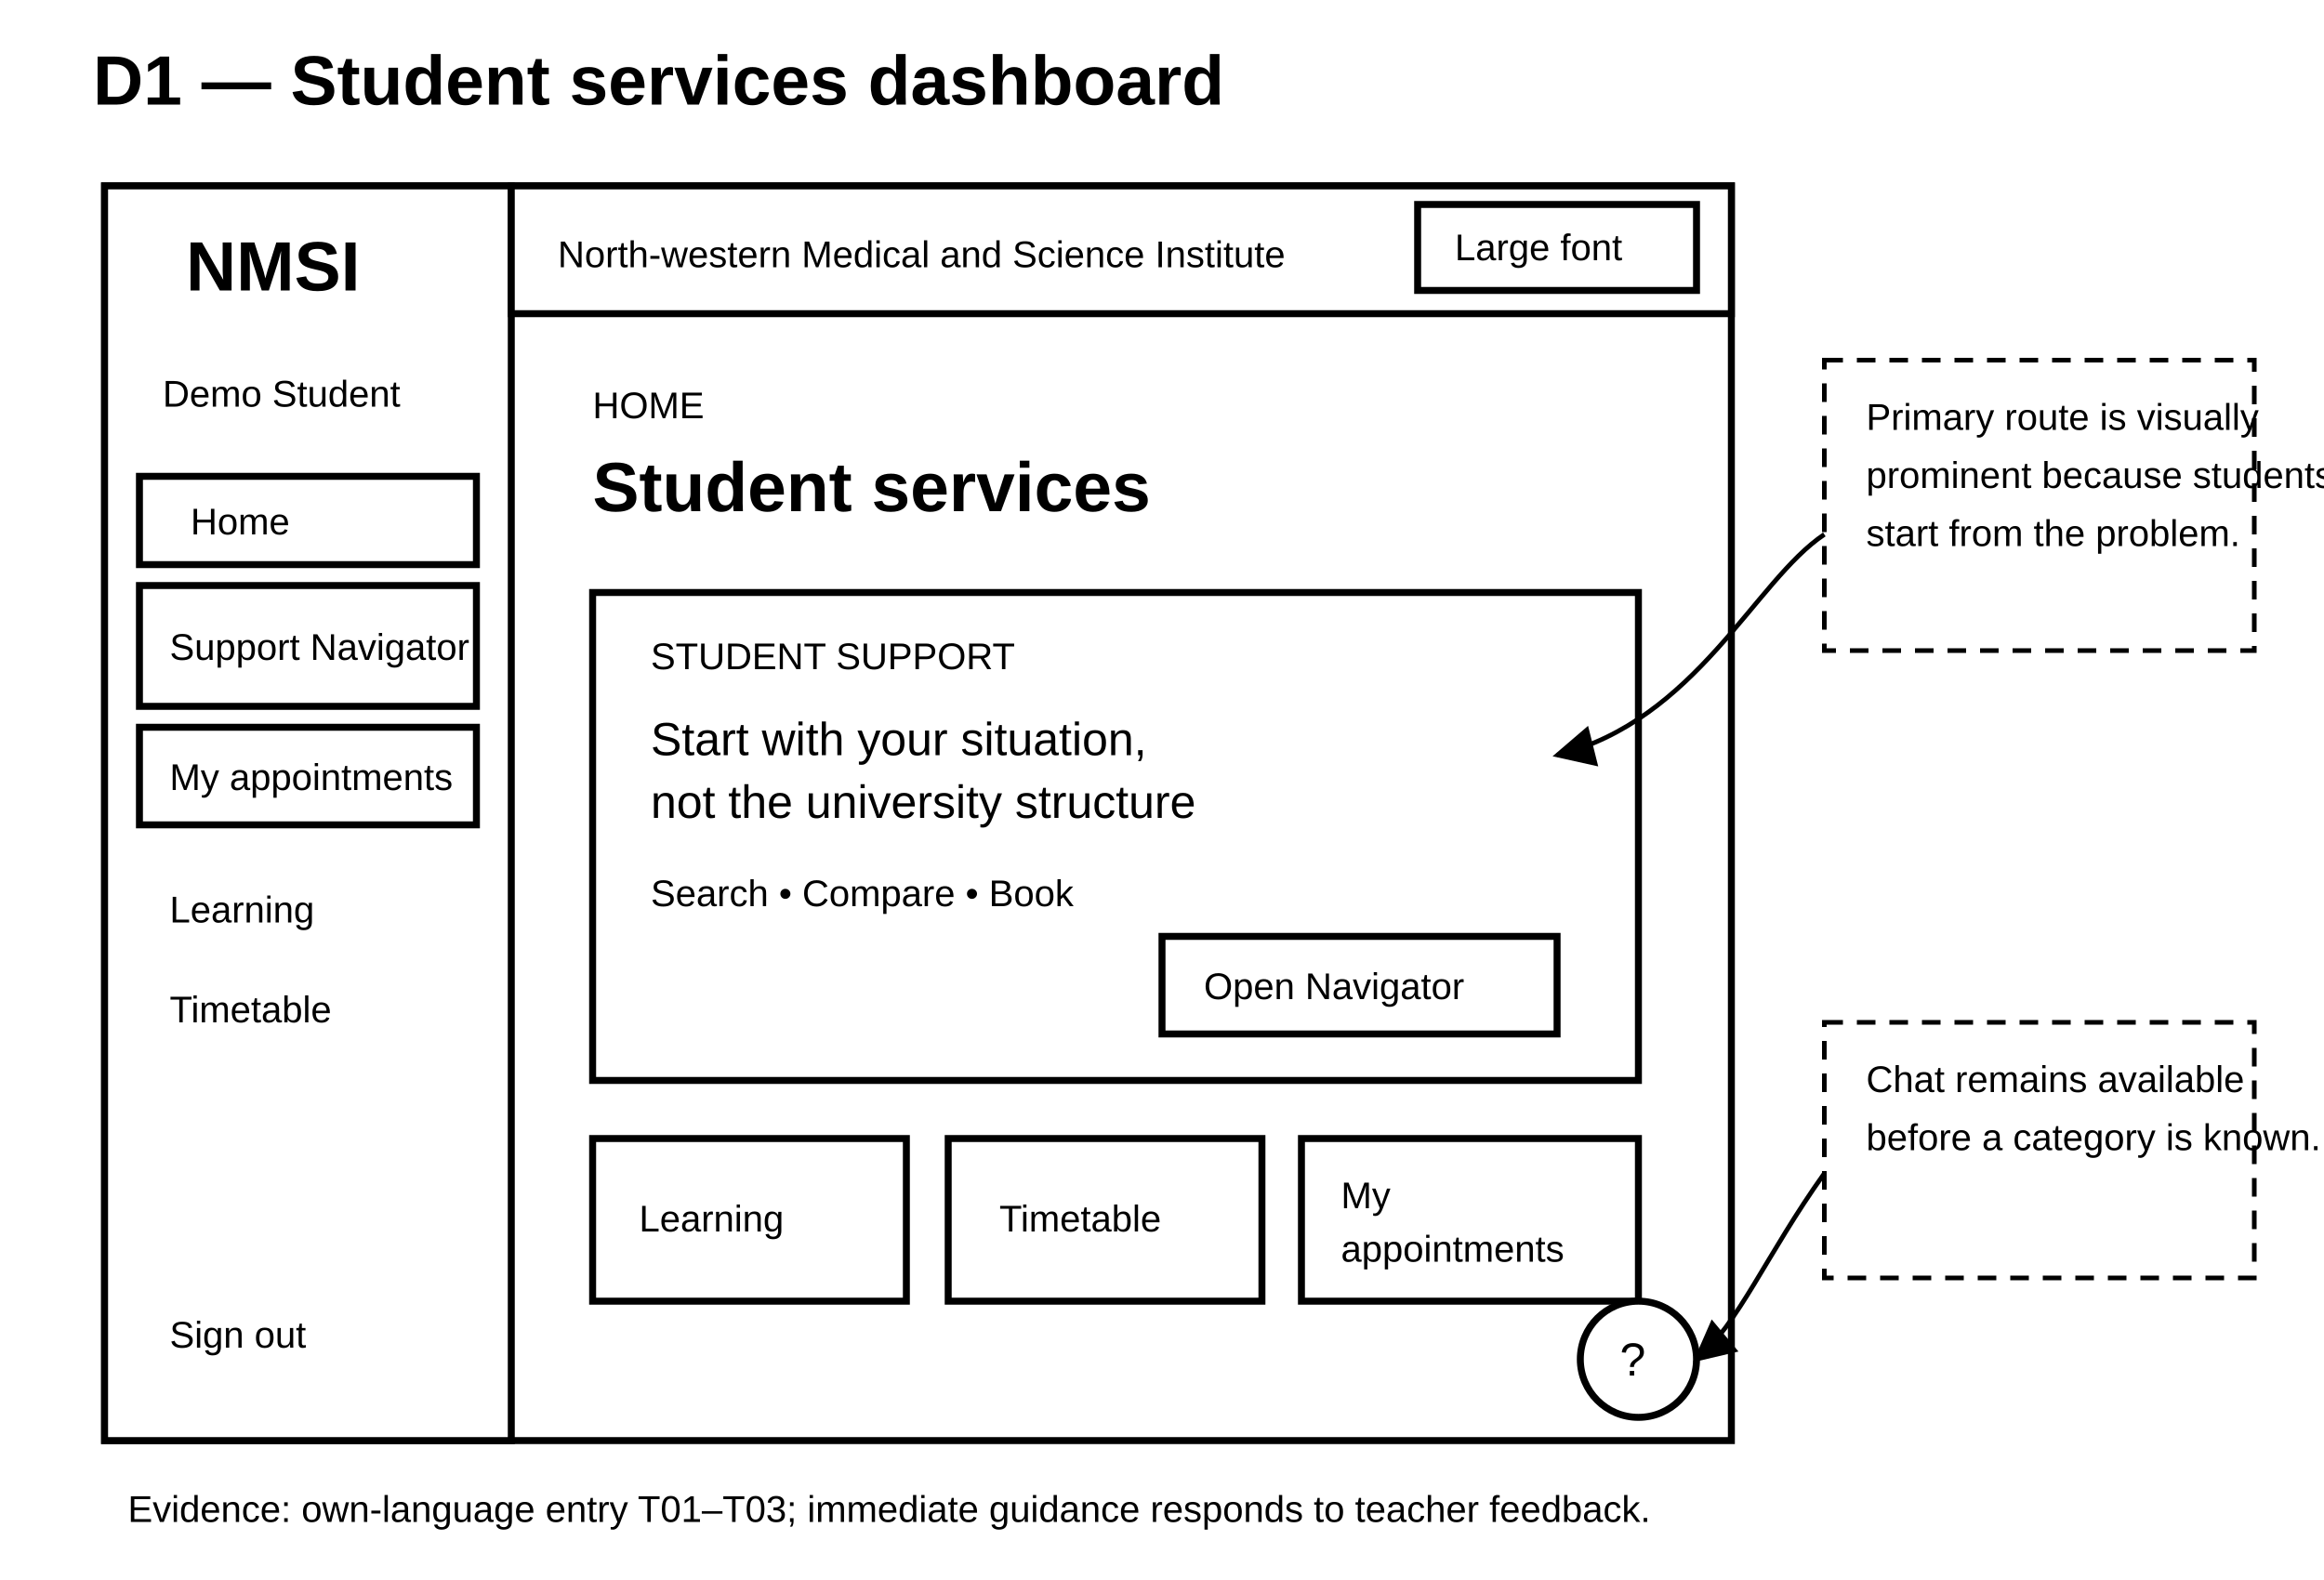
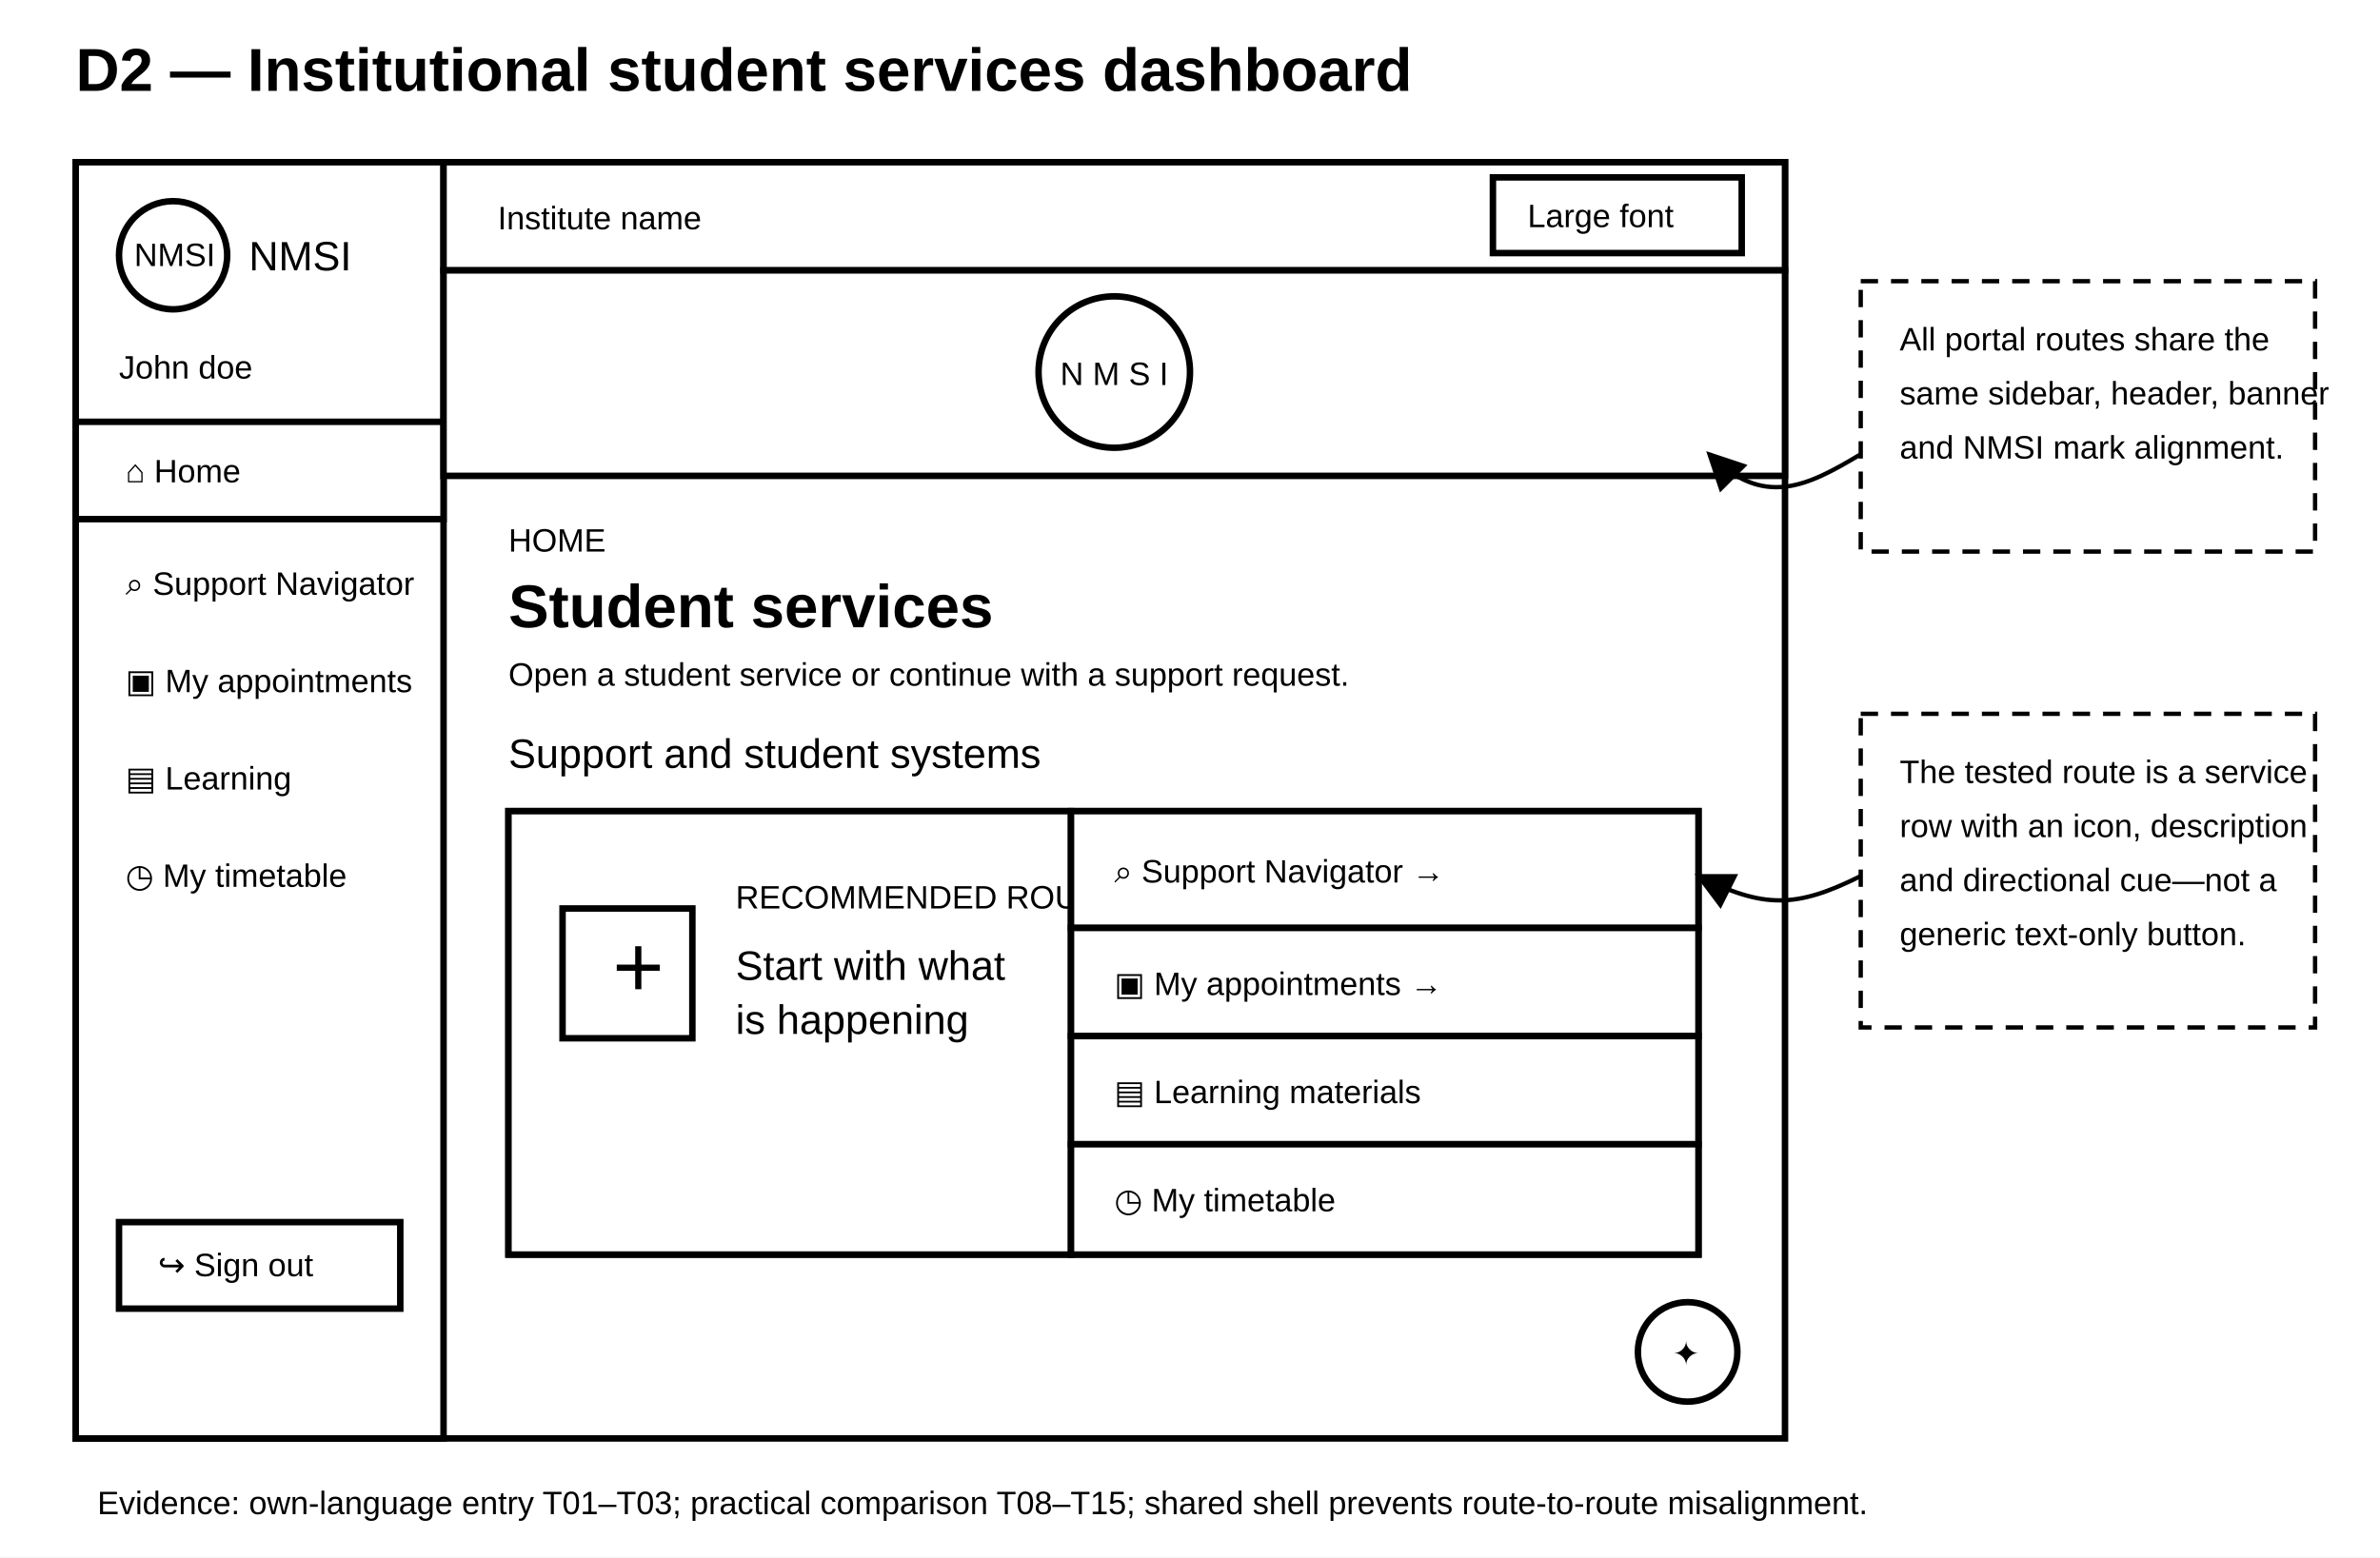
- <svg xmlns="http://www.w3.org/2000/svg" width="1000" height="680" viewBox="0 0 1000 680" role="img" aria-labelledby="title desc">
+ <svg xmlns="http://www.w3.org/2000/svg" width="1100" height="720" viewBox="0 0 1100 720" role="img" aria-labelledby="title desc">
  <defs>
    <marker id="arrow" markerWidth="9" markerHeight="9" refX="8" refY="4.5" orient="auto">
      <path d="M0,0 L9,4.5 L0,9 Z" fill="#000" />
    </marker>
-     <style>.box{fill:#fff;stroke:#000;stroke-width:3}.thin{fill:none;stroke:#000;stroke-width:2}.dash{fill:#fff;stroke:#000;stroke-width:2;stroke-dasharray:8 6}.t{font-family:Arial,sans-serif;fill:#000;font-size:20px}.s{font-family:Arial,sans-serif;fill:#000;font-size:16px}.h{font-family:Arial,sans-serif;fill:#000;font-size:30px;font-weight:700}.line{fill:none;stroke:#000;stroke-width:2;marker-end:url(#arrow)}</style>
+     <style>.box{fill:#fff;stroke:#000;stroke-width:3}.thin{fill:none;stroke:#000;stroke-width:2}.dash{fill:#fff;stroke:#000;stroke-width:2;stroke-dasharray:8 6}.t{font-family:Arial,sans-serif;fill:#000;font-size:19px}.s{font-family:Arial,sans-serif;fill:#000;font-size:15px}.h{font-family:Arial,sans-serif;fill:#000;font-size:28px;font-weight:700}.line{fill:none;stroke:#000;stroke-width:2;marker-end:url(#arrow)}</style>
  </defs>
-   <rect width="1000" height="680" fill="#fff" />
-   <text x="40" y="45" class="h">D1 — Student services dashboard</text>
-   <rect x="45" y="80" width="700" height="540" class="box" />
-   <rect x="45" y="80" width="175" height="540" class="box" />
-   <text x="80" y="125" class="h">NMSI</text>
-   <text x="70" y="175" class="s">Demo Student</text>
-   <rect x="60" y="205" width="145" height="38" class="box" />
-   <text x="82" y="230" class="s">Home</text>
-   <rect x="60" y="252" width="145" height="52" class="box" />
-   <text x="73" y="284" class="s">Support Navigator</text>
-   <rect x="60" y="313" width="145" height="42" class="box" />
-   <text x="73" y="340" class="s">My appointments</text>
-   <text x="73" y="397" class="s">Learning</text>
-   <text x="73" y="440" class="s">Timetable</text>
-   <text x="73" y="580" class="s">Sign out</text>
-   <rect x="220" y="80" width="525" height="55" class="box" />
-   <text x="240" y="115" class="s">North-western Medical and Science Institute</text>
-   <rect x="610" y="88" width="120" height="37" class="box" />
-   <text x="626" y="112" class="s">Large font</text>
-   <text x="255" y="180" class="s">HOME</text>
-   <text x="255" y="220" class="h">Student services</text>
-   <rect x="255" y="255" width="450" height="210" class="box" />
-   <text x="280" y="288" class="s">STUDENT SUPPORT</text>
-   <text x="280" y="325" class="t">Start with your situation,</text>
-   <text x="280" y="352" class="t">not the university structure</text>
-   <text x="280" y="390" class="s">Search • Compare • Book</text>
-   <rect x="500" y="403" width="170" height="42" class="box" />
-   <text x="518" y="430" class="s">Open Navigator</text>
-   <rect x="255" y="490" width="135" height="70" class="box" />
-   <text x="275" y="530" class="s">Learning</text>
-   <rect x="408" y="490" width="135" height="70" class="box" />
-   <text x="430" y="530" class="s">Timetable</text>
-   <rect x="560" y="490" width="145" height="70" class="box" />
-   <text x="577" y="520" class="s">My</text>
-   <text x="577" y="543" class="s">appointments</text>
-   <circle cx="705" cy="585" r="25" class="box" />
-   <text x="697" y="592" class="t">?</text>
-   <rect x="785" y="155" width="185" height="125" class="dash" />
-   <text x="803" y="185" class="s">Primary route is visually</text>
-   <text x="803" y="210" class="s">prominent because students</text>
-   <text x="803" y="235" class="s">start from the problem.</text>
-   <path d="M785 230 C755 250 730 310 670 325" class="line" />
-   <rect x="785" y="440" width="185" height="110" class="dash" />
-   <text x="803" y="470" class="s">Chat remains available</text>
-   <text x="803" y="495" class="s">before a category is known.</text>
-   <path d="M785 505 C760 540 748 570 730 585" class="line" />
-   <text x="55" y="655" class="s">Evidence: own-language entry T01–T03; immediate guidance responds to teacher feedback.</text>
+   <rect width="1100" height="720" fill="#fff" />
+   <text x="35" y="42" class="h">D2 — Institutional student services dashboard</text>
+   <rect x="35" y="75" width="790" height="590" class="box" />
+   <rect x="35" y="75" width="170" height="590" class="box" />
+   <circle cx="80" cy="118" r="25" class="box" />
+   <text x="62" y="123" class="s">NMSI</text>
+   <text x="115" y="125" class="t">NMSI</text>
+   <text x="55" y="175" class="s">John doe</text>
+   <rect x="35" y="195" width="170" height="45" class="box" />
+   <text x="58" y="223" class="s">⌂  Home</text>
+   <text x="58" y="275" class="s">⌕  Support Navigator</text>
+   <text x="58" y="320" class="s">▣  My appointments</text>
+   <text x="58" y="365" class="s">▤  Learning</text>
+   <text x="58" y="410" class="s">◷  My timetable</text>
+   <rect x="55" y="565" width="130" height="40" class="box" />
+   <text x="73" y="590" class="s">↪  Sign out</text>
+   <rect x="205" y="75" width="620" height="50" class="box" />
+   <text x="230" y="106" class="s">Institute name</text>
+   <rect x="690" y="82" width="115" height="35" class="box" />
+   <text x="706" y="105" class="s">Large font</text>
+   <rect x="205" y="125" width="620" height="95" class="box" />
+   <circle cx="515" cy="172" r="35" class="box" />
+   <text x="490" y="178" class="s">N M S I</text>
+   <text x="235" y="255" class="s">HOME</text>
+   <text x="235" y="290" class="h">Student services</text>
+   <text x="235" y="317" class="s">Open a student service or continue with a support request.</text>
+   <text x="235" y="355" class="t">Support and student systems</text>
+   <rect x="235" y="375" width="550" height="205" class="box" />
+   <rect x="235" y="375" width="260" height="205" class="box" />
+   <rect x="260" y="420" width="60" height="60" class="box" />
+   <text x="281" y="458" class="h">＋</text>
+   <text x="340" y="420" class="s">RECOMMENDED ROUTE</text>
+   <text x="340" y="453" class="t">Start with what</text>
+   <text x="340" y="478" class="t">is happening</text>
+   <rect x="495" y="375" width="290" height="54" class="box" />
+   <text x="515" y="408" class="s">⌕  Support Navigator  →</text>
+   <rect x="495" y="429" width="290" height="50" class="box" />
+   <text x="515" y="460" class="s">▣  My appointments  →</text>
+   <rect x="495" y="479" width="290" height="50" class="box" />
+   <text x="515" y="510" class="s">▤  Learning materials</text>
+   <rect x="495" y="529" width="290" height="51" class="box" />
+   <text x="515" y="560" class="s">◷  My timetable</text>
+   <circle cx="780" cy="625" r="23" class="box" />
+   <text x="773" y="631" class="s">✦</text>
+   <rect x="860" y="130" width="210" height="125" class="dash" />
+   <text x="878" y="162" class="s">All portal routes share the</text>
+   <text x="878" y="187" class="s">same sidebar, header, banner</text>
+   <text x="878" y="212" class="s">and NMSI mark alignment.</text>
+   <path d="M860 210 C835 225 815 235 790 210" class="line" />
+   <rect x="860" y="330" width="210" height="145" class="dash" />
+   <text x="878" y="362" class="s">The tested route is a service</text>
+   <text x="878" y="387" class="s">row with an icon, description</text>
+   <text x="878" y="412" class="s">and directional cue—not a</text>
+   <text x="878" y="437" class="s">generic text-only button.</text>
+   <path d="M860 405 C830 420 815 420 785 405" class="line" />
+   <text x="45" y="700" class="s">Evidence: own-language entry T01–T03; practical comparison T08–T15; shared shell prevents route-to-route misalignment.</text>
</svg>
